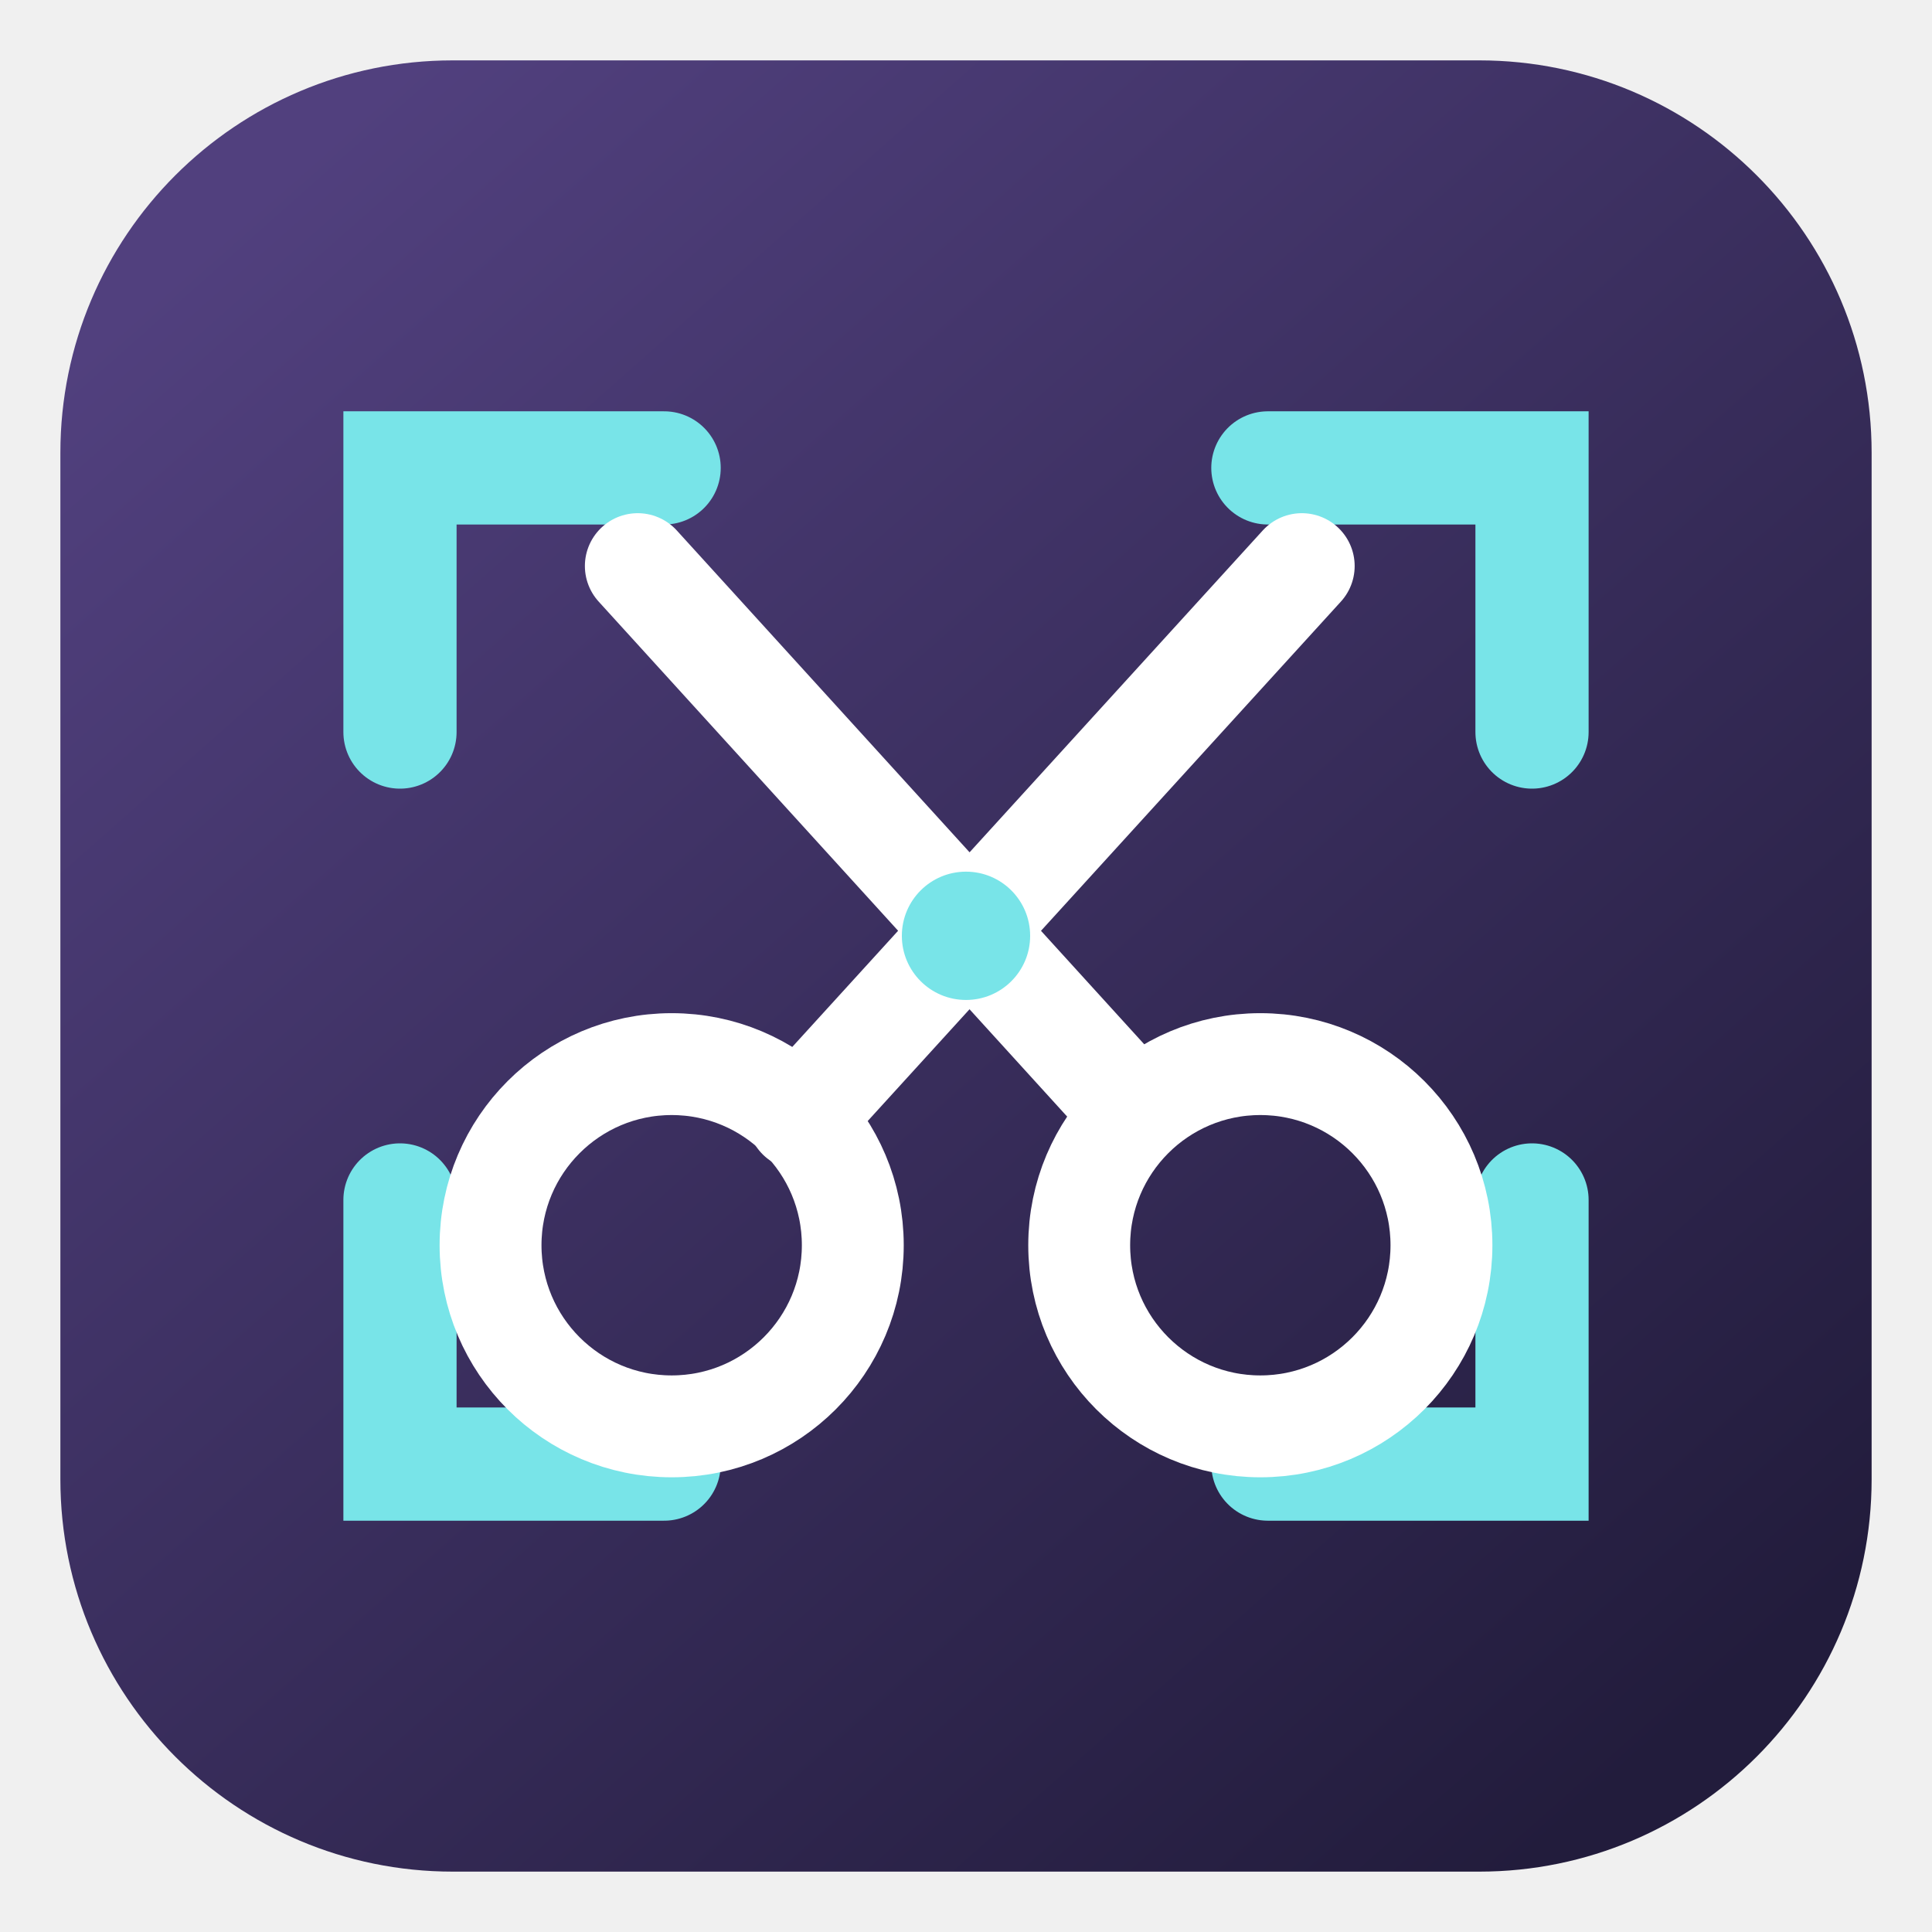
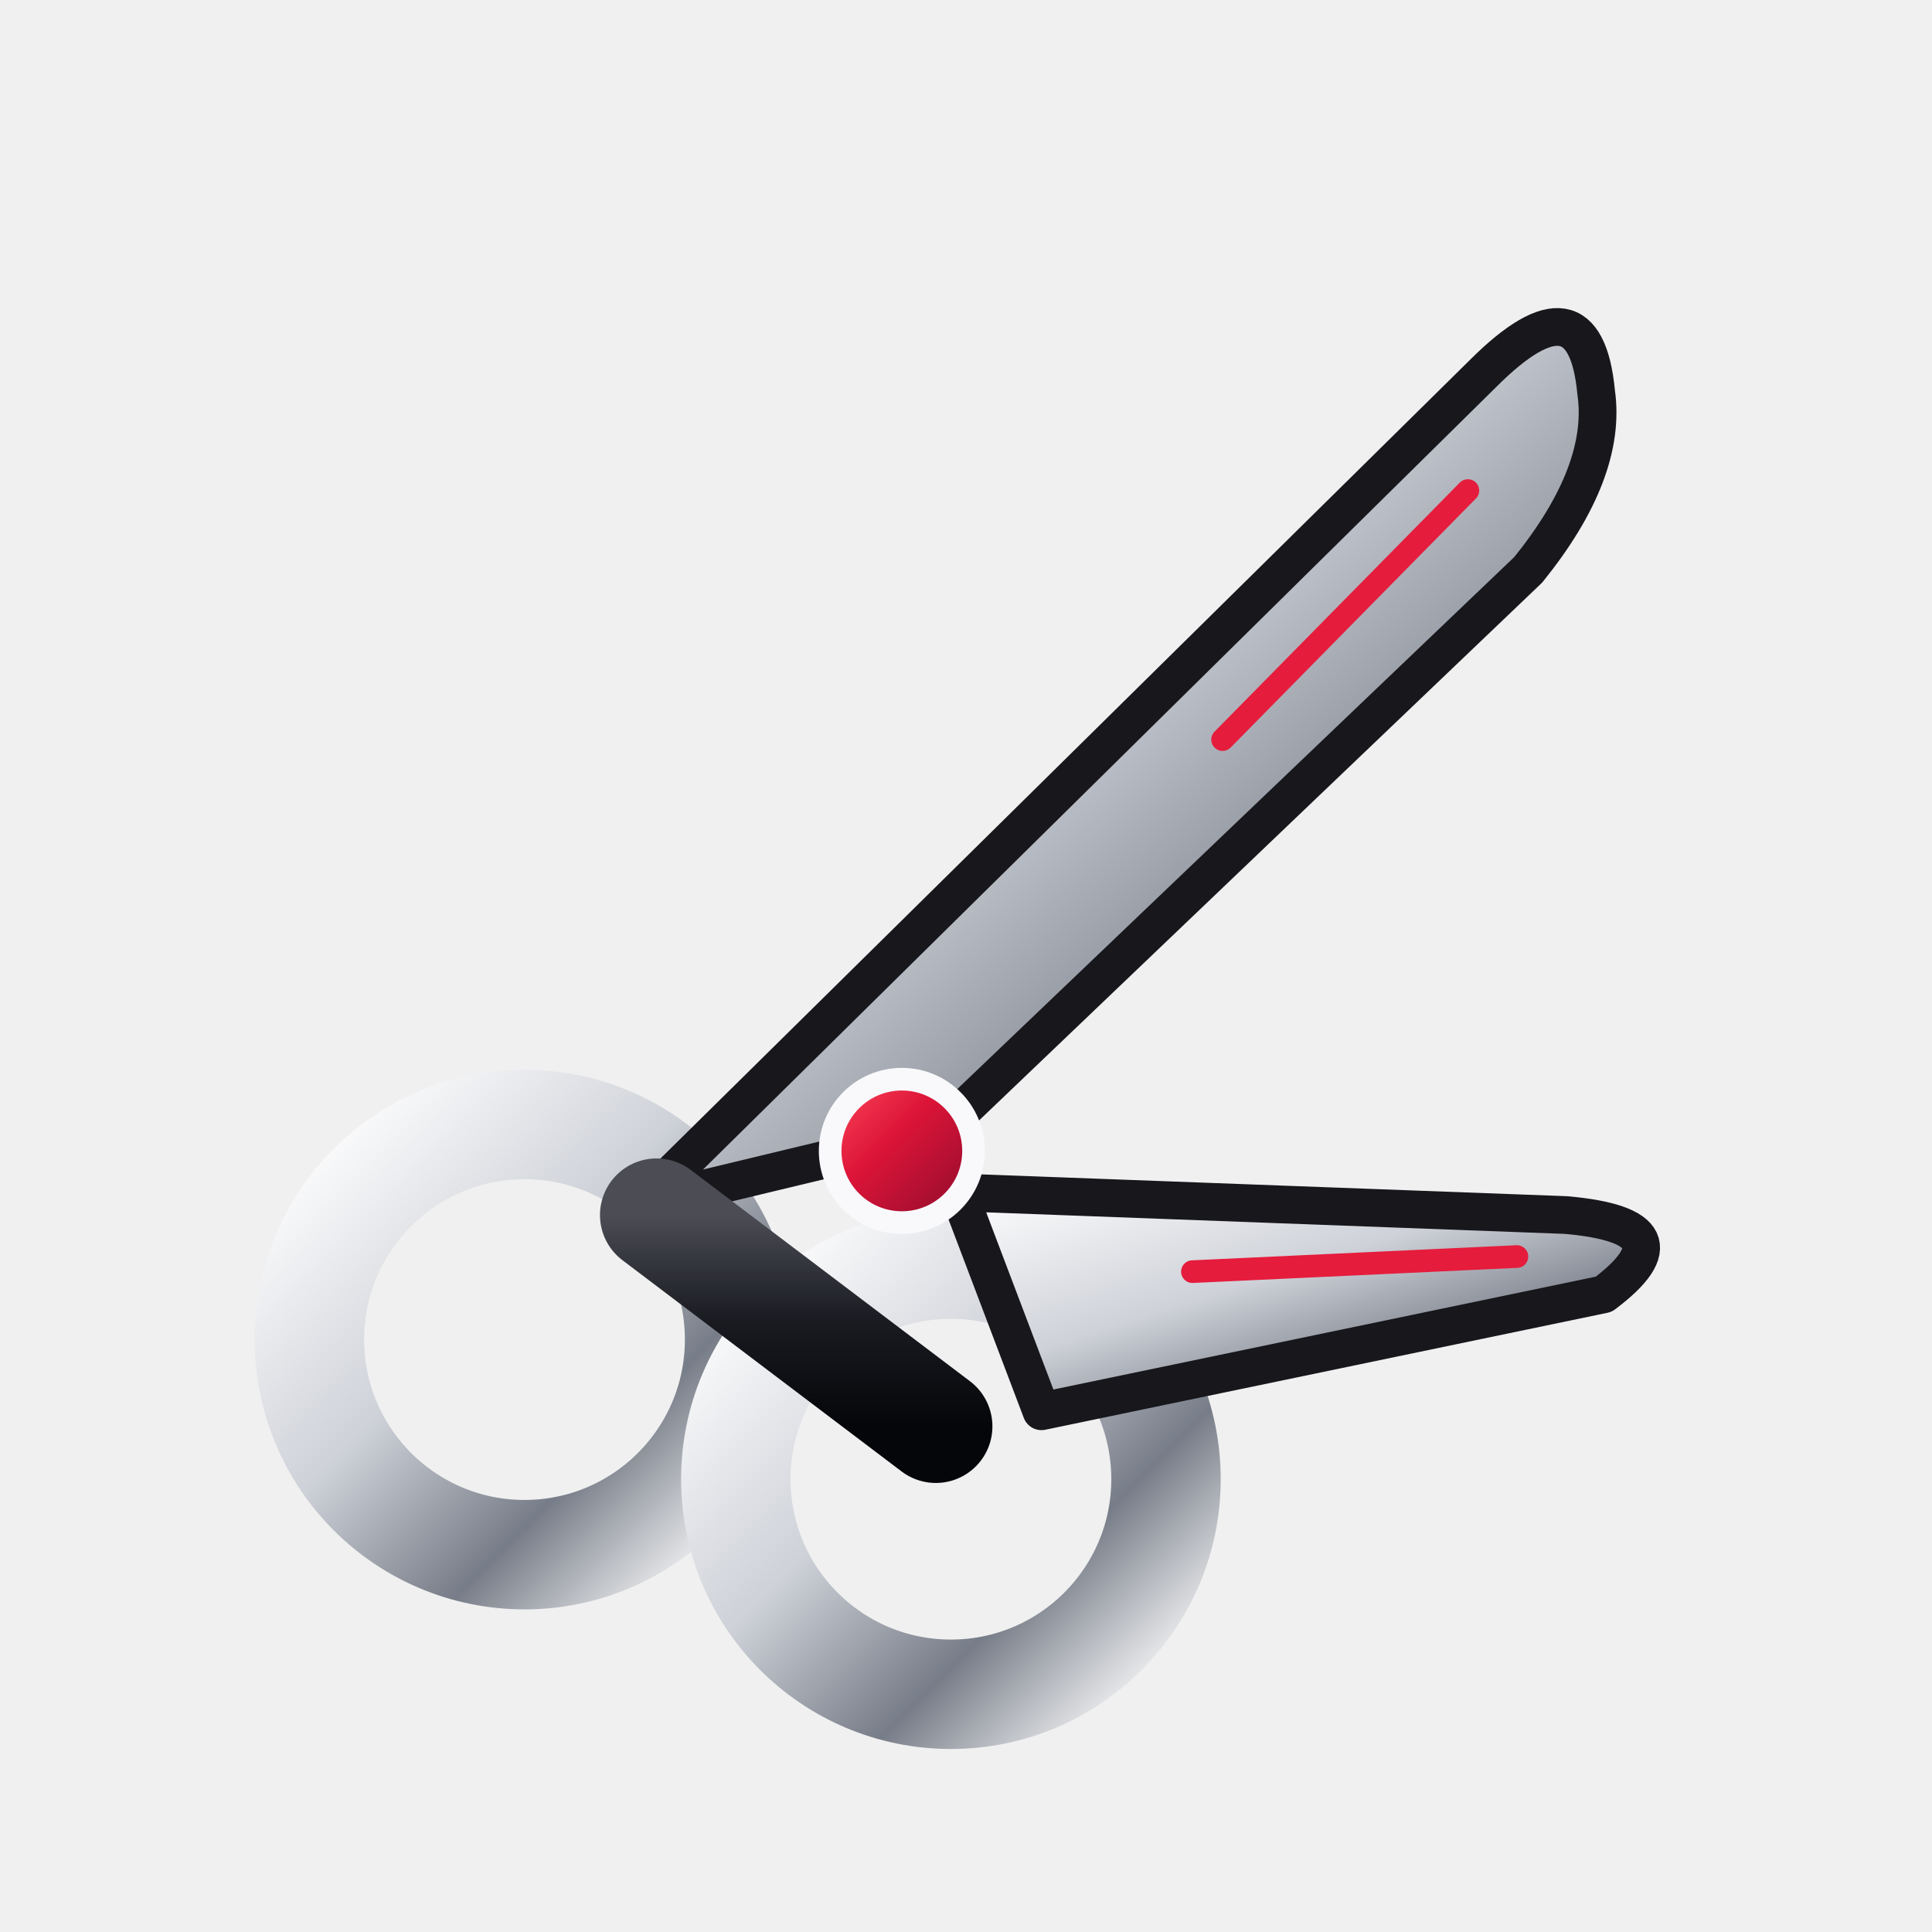
- <svg xmlns="http://www.w3.org/2000/svg" viewBox="0 0 512 512">
+ <svg xmlns="http://www.w3.org/2000/svg" width="1024" height="1024" viewBox="0 0 512 512">
  <defs>
-     <linearGradient id="background" x1="72" y1="48" x2="440" y2="464" gradientUnits="userSpaceOnUse">
-       <stop stop-color="#51407E" />
-       <stop offset="1" stop-color="#221C3C" />
+     <linearGradient id="metal" x1="0" x2="1" y1="0" y2="1">
+       <stop stop-color="#ffffff" />
+       <stop offset=".42" stop-color="#ced1d8" />
+       <stop offset=".72" stop-color="#777d88" />
+       <stop offset="1" stop-color="#ffffff" />
+     </linearGradient>
+     <linearGradient id="red" x1="0" x2="1" y1="0" y2="1">
+       <stop stop-color="#ff4a5a" />
+       <stop offset=".42" stop-color="#dc1438" />
+       <stop offset="1" stop-color="#890b2b" />
+     </linearGradient>
+     <linearGradient id="dark" x1="0" x2="0" y1="0" y2="1">
+       <stop stop-color="#4b4c54" />
+       <stop offset=".5" stop-color="#191b21" />
+       <stop offset="1" stop-color="#050609" />
    </linearGradient>
  </defs>
-   <rect x="16" y="16" width="480" height="480" rx="104" fill="url(#background)" />
-   <path d="M106 194v-70h70M336 124h70v70M406 318v70h-70M176 388h-70v-70" fill="none" stroke="#78E4E8" stroke-width="30" stroke-linecap="round" />
-   <circle cx="178" cy="330" r="48" fill="none" stroke="#FFF" stroke-width="27" />
-   <circle cx="334" cy="330" r="48" fill="none" stroke="#FFF" stroke-width="27" />
-   <path d="M212 296 345 150M300 294 169 150" fill="none" stroke="#FFF" stroke-width="28" stroke-linecap="round" />
-   <circle cx="256" cy="248" r="17" fill="#78E4E8" />
+   <g stroke-linejoin="round" stroke-linecap="round">
+     <circle cx="139" cy="355" r="57" fill="none" stroke="url(#metal)" stroke-width="29" />
+     <circle cx="252" cy="392" r="57" fill="none" stroke="url(#metal)" stroke-width="29" />
+     <path d="M170 319 L393 99 Q420 72 423 104 Q426 125 405 151 L249 300Z" fill="url(#metal)" stroke="#17171c" stroke-width="10" />
+     <path d="M254 316 L415 322 Q449 325 425 343 L276 374Z" fill="url(#metal)" stroke="#17171c" stroke-width="10" />
+     <path d="M174 322 L248 378" stroke="url(#dark)" stroke-width="30" />
+     <circle cx="239" cy="305" r="19" fill="url(#red)" stroke="#f9f9fc" stroke-width="6" />
+     <path d="M324 196 L389 130 M316 337 L402 333" stroke="#e61c3c" stroke-width="6" />
+   </g>
</svg>
